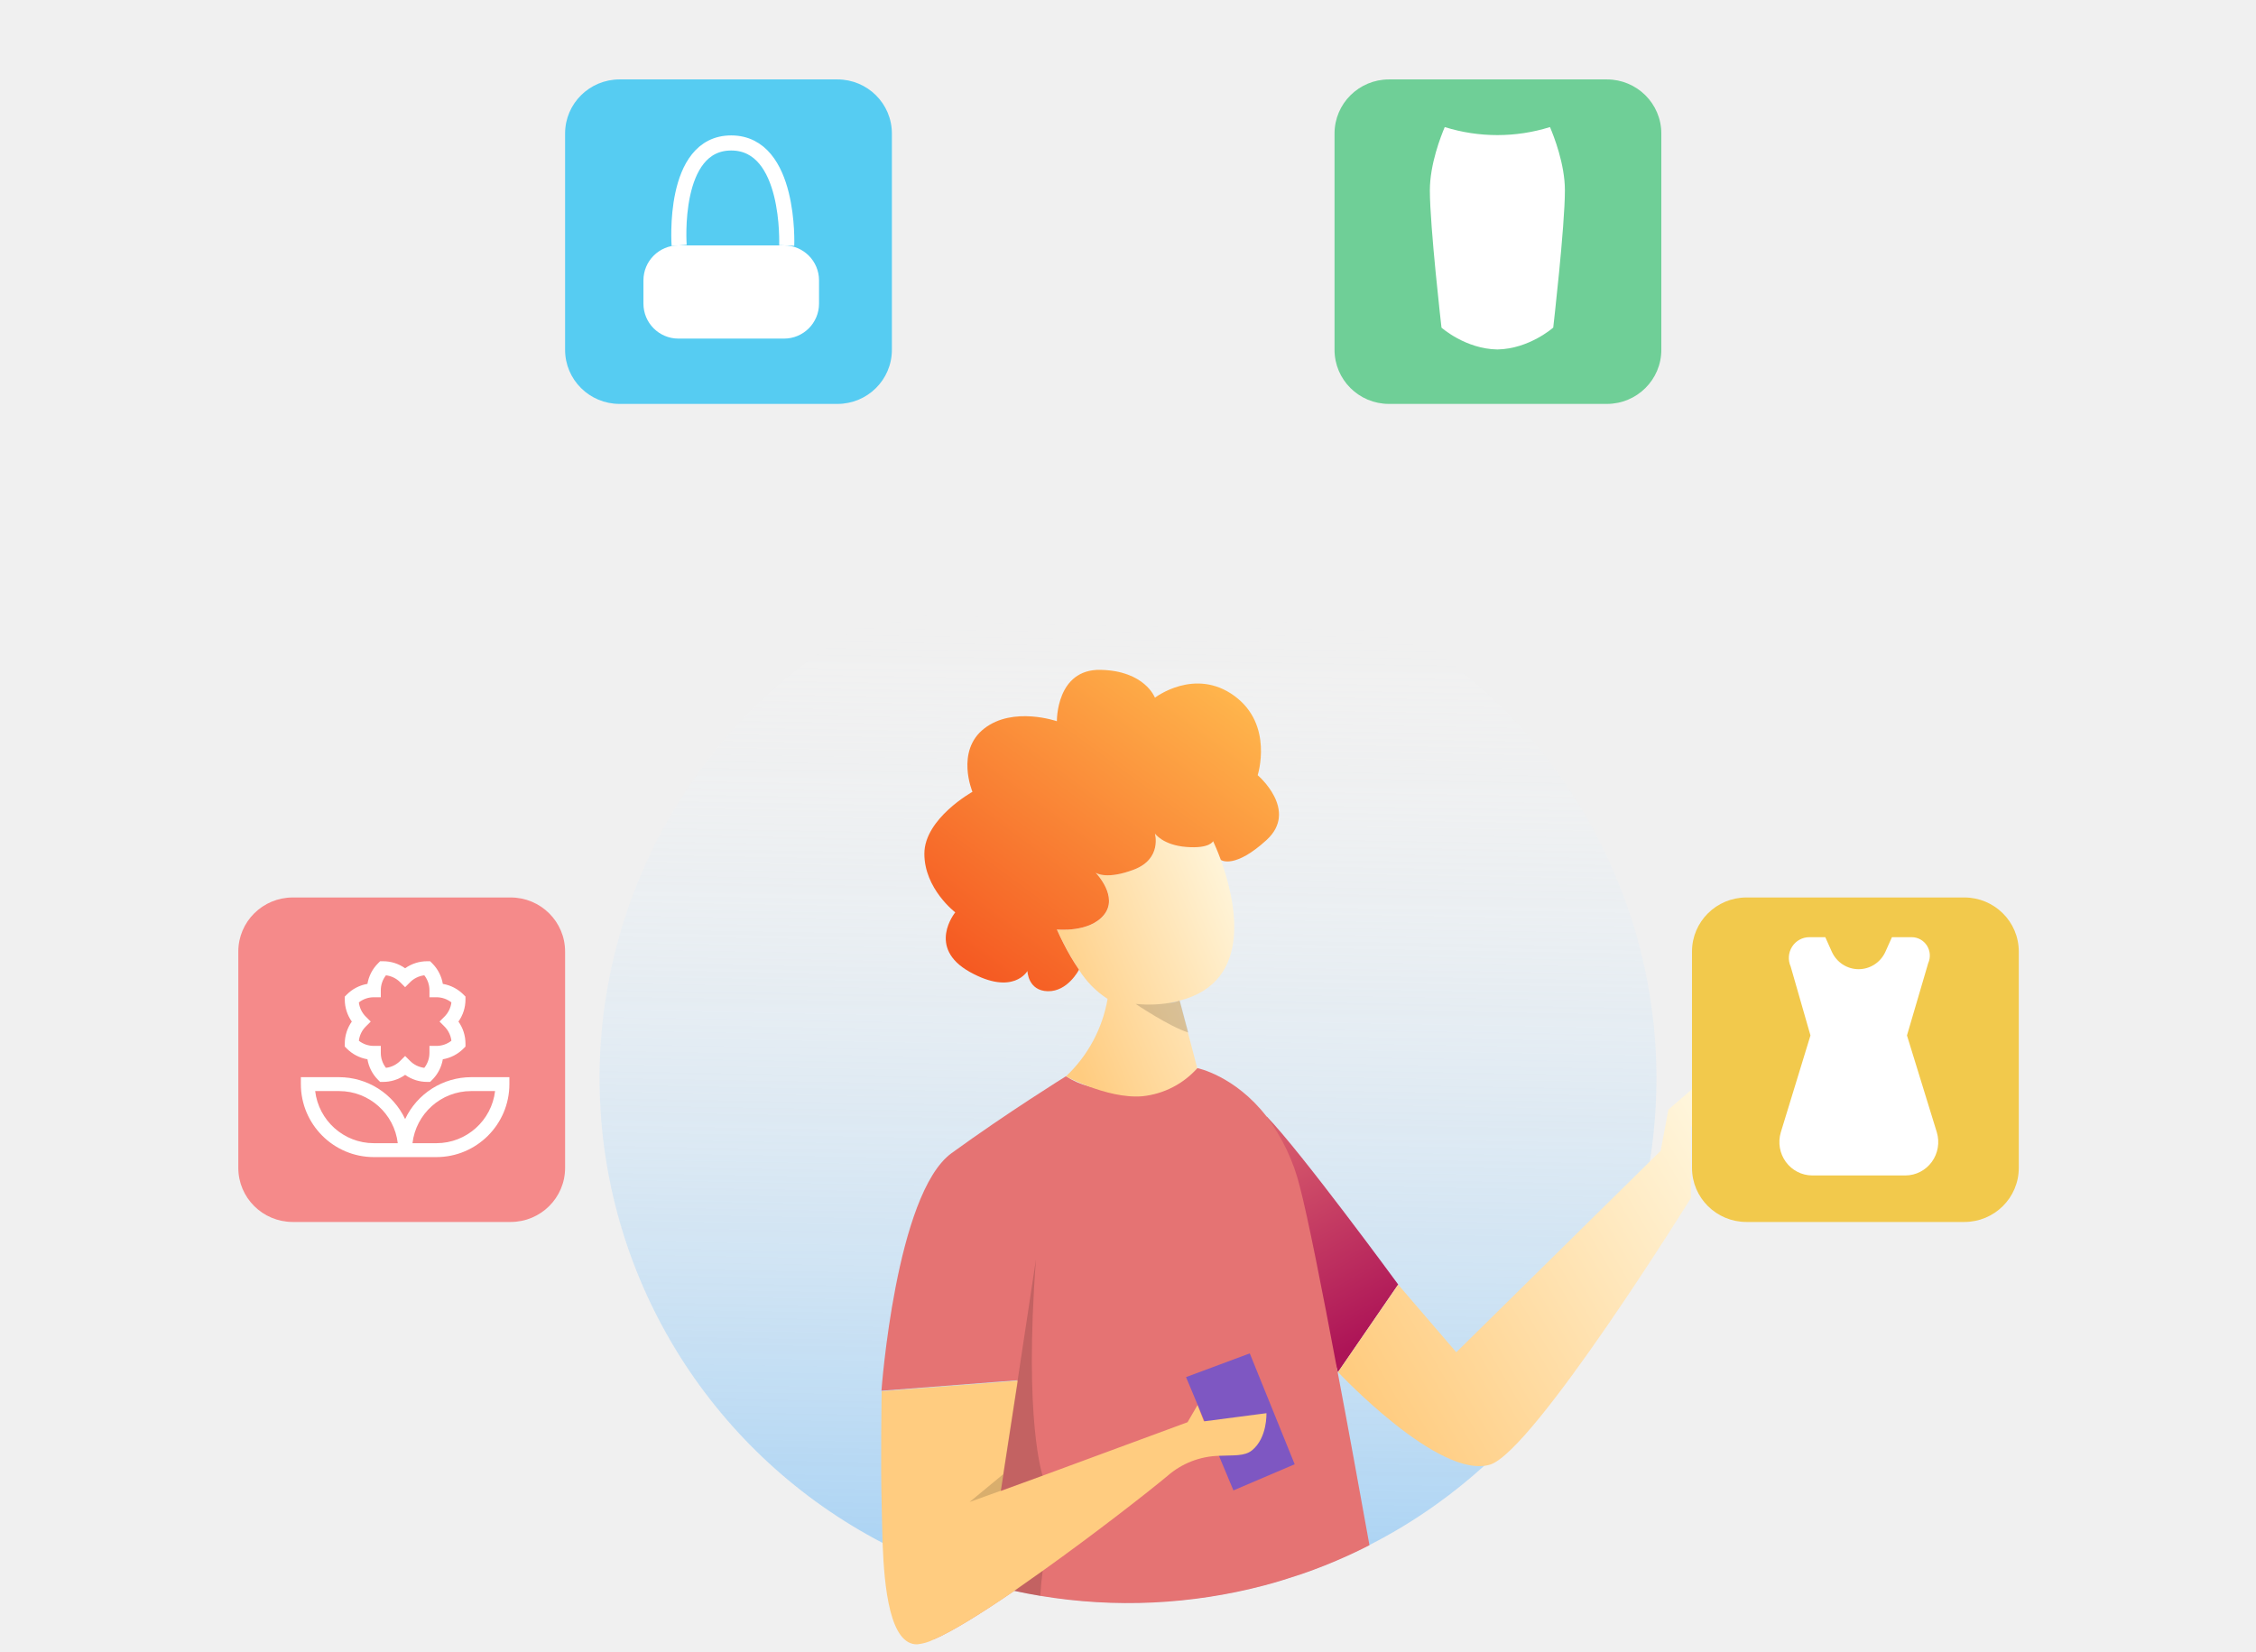
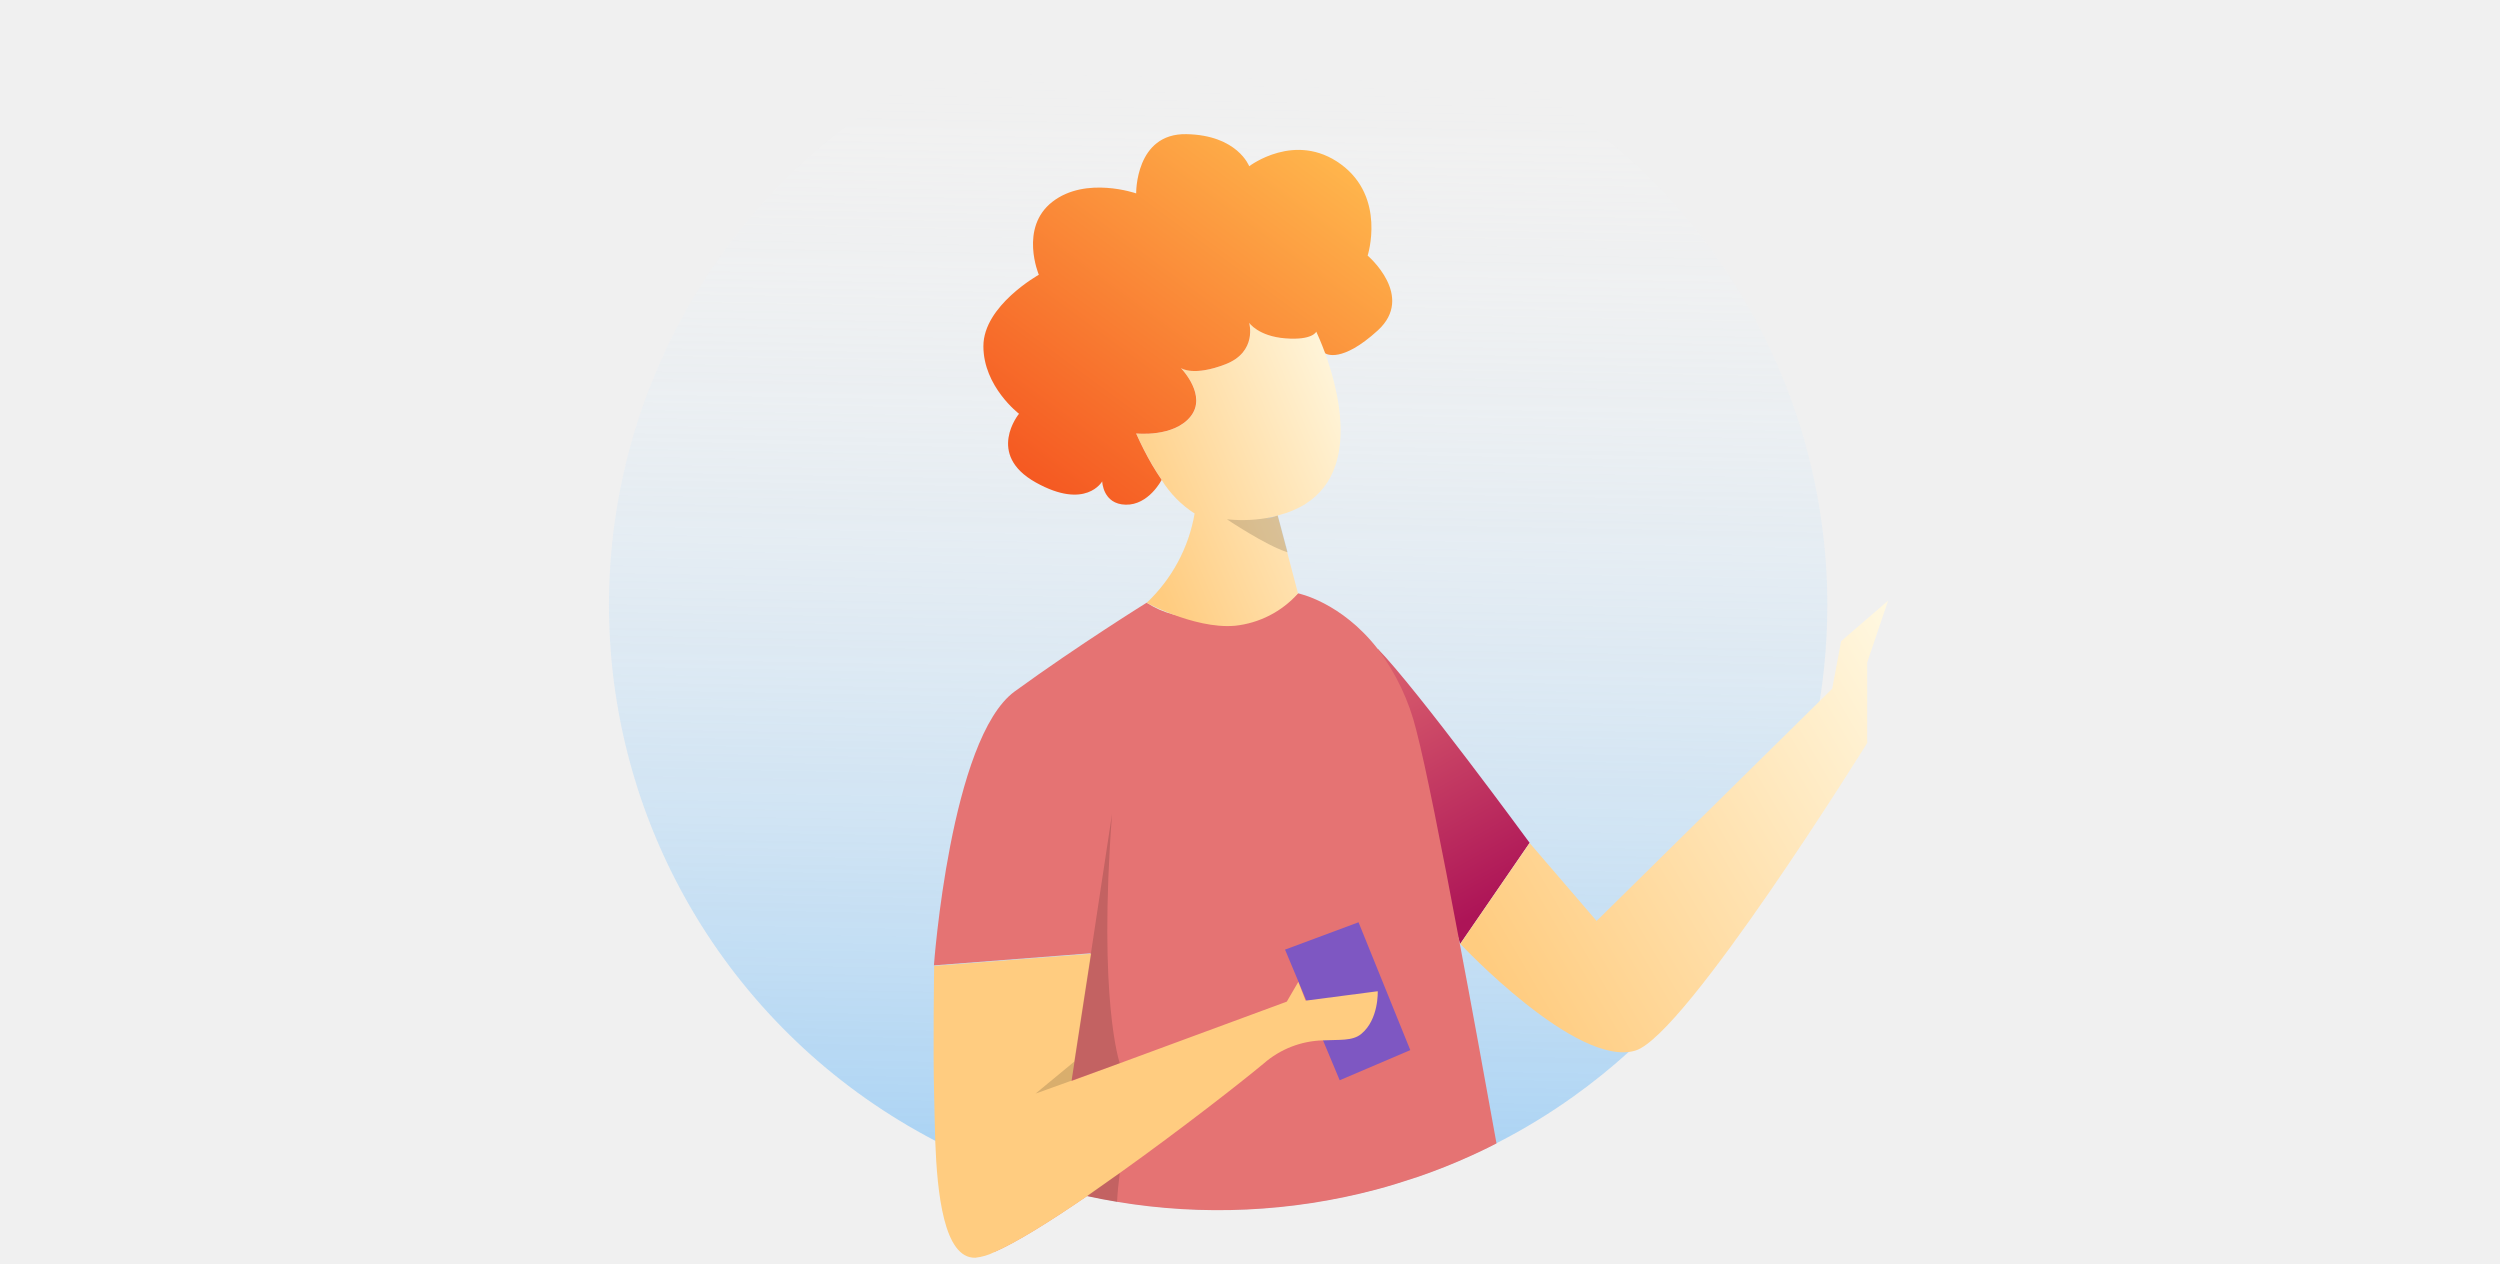
- <svg xmlns="http://www.w3.org/2000/svg" width="100%" height="100%" viewBox="0 0 284 208" version="1.1" xml:space="preserve" style="fill-rule:evenodd;clip-rule:evenodd;">
-   <g transform="matrix(1,0,0,1,20,0)">
-     <path d="M188.522,135.763C188.53,144.946 186.606,154.029 182.874,162.431C179.141,170.833 173.682,178.367 166.847,184.552C164.946,186.274 162.947,187.886 160.86,189.382C158.182,191.301 155.363,193.017 152.427,194.517L152.396,194.517C151.77,194.844 151.134,195.154 150.493,195.455C150.2,195.598 149.913,195.73 149.615,195.863C147.758,196.708 145.853,197.467 143.9,198.14C142.361,198.649 140.781,199.159 139.186,199.577C129.983,202.008 120.363,202.458 110.97,200.896C109.857,200.713 108.759,200.504 107.667,200.265L106.743,200.056C103.956,199.409 101.214,198.582 98.535,197.58C96.979,196.999 95.454,196.362 93.959,195.669C93.379,195.399 92.8,195.124 92.23,194.838C91.84,194.645 91.456,194.446 91.071,194.247C80.632,188.803 71.839,180.702 65.59,170.772C59.341,160.843 55.862,149.442 55.508,137.738C55.155,126.034 57.94,114.447 63.578,104.163C69.216,93.88 77.505,85.269 87.596,79.213C97.686,73.157 109.217,69.874 121.005,69.699C132.794,69.524 144.418,72.463 154.687,78.217C164.955,83.971 173.5,92.331 179.445,102.443C185.39,112.554 188.523,124.054 188.522,135.763Z" style="fill:url(#_Linear1);fill-rule:nonzero;" />
+ <svg xmlns="http://www.w3.org/2000/svg" width="100%" height="100%" viewBox="0 0 273 138" version="1.1" xml:space="preserve" style="fill-rule:evenodd;clip-rule:evenodd;stroke-linejoin:round;stroke-miterlimit:2;">
+   <g transform="matrix(1,0,0,1,21.0218,-59.6911)">
+     <path d="M178.522,125.763C178.53,134.946 176.606,144.029 172.874,152.431C169.141,160.833 163.682,168.367 156.847,174.552C154.946,176.274 152.947,177.886 150.86,179.382C148.182,181.301 145.363,183.017 142.427,184.517L142.396,184.517C141.77,184.844 141.134,185.154 140.493,185.455C140.2,185.598 139.913,185.73 139.615,185.863C137.758,186.708 135.853,187.467 133.9,188.14C132.361,188.649 130.781,189.159 129.186,189.577C119.983,192.008 110.363,192.458 100.97,190.896C99.857,190.713 98.759,190.504 97.667,190.265L96.743,190.056C93.956,189.409 91.214,188.582 88.535,187.58C86.979,186.999 85.454,186.362 83.959,185.669C83.379,185.399 82.8,185.124 82.23,184.838C81.84,184.645 81.456,184.446 81.071,184.247C70.632,178.803 61.839,170.702 55.59,160.772C49.341,150.843 45.862,139.442 45.508,127.738C45.155,116.034 47.94,104.447 53.578,94.163C59.216,83.88 67.505,75.269 77.596,69.213C87.686,63.157 99.217,59.874 111.005,59.699C122.794,59.524 134.418,62.463 144.687,68.217C154.955,73.971 163.5,82.331 169.445,92.443C175.39,102.554 178.523,114.054 178.522,125.763Z" style="fill:url(#_Linear1);fill-rule:nonzero;" />
  </g>
-   <g transform="matrix(1,0,0,1,20,0)">
-     <path d="M139.432,140.542C143.669,144.873 156.012,161.727 156.012,161.727L148.43,172.767L141.612,150.834L139.432,140.542Z" style="fill:url(#_Linear2);fill-rule:nonzero;" />
+   <g transform="matrix(1,0,0,1,21.0218,-59.6911)">
+     <path d="M129.432,130.542C133.669,134.873 146.012,151.727 146.012,151.727L138.43,162.767L131.612,140.834L129.432,130.542Z" style="fill:url(#_Linear2);fill-rule:nonzero;" />
  </g>
-   <g transform="matrix(1,0,0,1,20,0)">
-     <path d="M152.396,194.553C151.77,194.879 151.134,195.19 150.492,195.491C150.2,195.633 149.913,195.766 149.615,195.898C147.758,196.744 145.853,197.503 143.9,198.176C142.361,198.685 140.781,199.195 139.186,199.612C129.983,202.044 120.363,202.494 110.97,200.932C109.857,200.749 108.759,200.54 107.667,200.3C103.665,203.041 99.971,205.359 97.524,206.414L97.724,204.718L98.556,197.62L100.479,181.108L108.103,173.786L90.963,175.106C90.963,175.106 92.764,150.294 99.792,145.189C106.82,140.083 114.192,135.508 114.192,135.508C115.071,136.084 116.04,136.513 117.06,136.777C119.497,137.446 122.031,137.703 124.555,137.536C127.561,137.398 130.567,134.622 130.711,134.479C130.711,134.479 135.431,135.411 139.432,140.562C141.428,143.214 142.861,146.24 143.644,149.458C144.629,153.223 146.378,162.017 148.369,172.64C149.672,179.477 151.041,187.059 152.396,194.553Z" style="fill:url(#_Linear3);fill-rule:nonzero;" />
+   <g transform="matrix(1,0,0,1,21.0218,-59.6911)">
+     <path d="M142.396,184.553C141.77,184.879 141.134,185.19 140.492,185.491C140.2,185.633 139.913,185.766 139.615,185.898C137.758,186.744 135.853,187.503 133.9,188.176C132.361,188.685 130.781,189.195 129.186,189.612C119.983,192.044 110.363,192.494 100.97,190.932C99.857,190.749 98.759,190.54 97.667,190.3C93.665,193.041 89.971,195.359 87.524,196.414L87.724,194.718L88.556,187.62L90.479,171.108L98.103,163.786L80.963,165.106C80.963,165.106 82.764,140.294 89.792,135.189C96.82,130.083 104.192,125.508 104.192,125.508C105.071,126.084 106.04,126.513 107.06,126.777C109.497,127.446 112.031,127.703 114.555,127.536C117.561,127.398 120.567,124.622 120.711,124.479C120.711,124.479 125.431,125.411 129.432,130.562C131.428,133.214 132.861,136.24 133.644,139.458C134.629,143.223 136.378,152.017 138.369,162.64C139.672,169.477 141.041,177.059 142.396,184.553Z" style="fill:url(#_Linear3);fill-rule:nonzero;" />
  </g>
-   <g transform="matrix(1,0,0,1,20,0)">
-     <path d="M156.012,161.747L163.328,170.261L189.055,144.898L190.03,139.706L195.16,135.279L192.877,142.03L192.877,150.823C192.877,150.823 173.034,182.769 167.565,184.414C161.168,186.345 148.44,172.757 148.44,172.757L156.012,161.747Z" style="fill:url(#_Linear4);fill-rule:nonzero;" />
+   <g transform="matrix(1,0,0,1,21.0218,-59.6911)">
+     <path d="M146.012,151.747L153.328,160.261L179.055,134.898L180.03,129.706L185.16,125.279L182.877,132.03L182.877,140.823C182.877,140.823 163.034,172.769 157.565,174.414C151.168,176.345 138.44,162.757 138.44,162.757L146.012,151.747Z" style="fill:url(#_Linear4);fill-rule:nonzero;" />
  </g>
-   <g transform="matrix(1,0,0,1,20,0)">
-     <path d="M129.305,173.389L135.272,187.655L142.982,184.363L137.329,170.403L129.305,173.389Z" style="fill:rgb(126,87,194);fill-rule:nonzero;" />
+   <g transform="matrix(1,0,0,1,21.0218,-59.6911)">
+     <path d="M119.305,163.389L125.272,177.655L132.982,174.363L127.329,160.403L119.305,163.389Z" style="fill:rgb(126,87,194);fill-rule:nonzero;" />
  </g>
-   <g transform="matrix(1,0,0,1,20,0)">
-     <path d="M137.616,182.606C136.657,183.39 135.225,183.207 133.45,183.298C131.066,183.361 128.778,184.251 126.986,185.815C124.601,187.807 117.932,193.02 111.263,197.778C110.052,198.639 108.841,199.49 107.672,200.326C103.67,203.067 99.977,205.385 97.53,206.439C96.886,206.757 96.192,206.958 95.478,207.036C92.051,207.122 91.317,199.989 91.107,194.298C91.04,192.408 91.025,190.681 90.989,189.433C90.845,184.44 90.989,175.167 90.989,175.167L108.128,173.842L106.312,185.632L105.994,187.716L105.994,187.731L111.124,185.846L111.283,185.79L129.495,179.07L130.752,176.915L131.552,178.952L131.629,178.952L139.427,177.934C139.427,177.934 139.56,181.021 137.616,182.606Z" style="fill:url(#_Linear5);fill-rule:nonzero;" />
+   <g transform="matrix(1,0,0,1,21.0218,-59.6911)">
+     <path d="M127.616,172.606C126.657,173.39 125.225,173.207 123.45,173.298C121.066,173.361 118.778,174.251 116.986,175.815C114.601,177.807 107.932,183.02 101.263,187.778C100.052,188.639 98.841,189.49 97.672,190.326C93.67,193.067 89.977,195.385 87.53,196.439C86.886,196.757 86.192,196.958 85.478,197.036C82.051,197.122 81.317,189.989 81.107,184.298C81.04,182.408 81.025,180.681 80.989,179.433C80.845,174.44 80.989,165.167 80.989,165.167L98.128,163.842L96.312,175.632L95.994,177.716L95.994,177.731L101.124,175.846L101.283,175.79L119.495,169.07L120.752,166.915L121.552,168.952L121.629,168.952L129.427,167.934C129.427,167.934 129.56,171.021 127.616,172.606Z" style="fill:url(#_Linear5);fill-rule:nonzero;" />
  </g>
-   <g transform="matrix(1,0,0,1,20,0)">
-     <path d="M133.681,108.25C133.235,107.038 132.85,106.212 132.737,105.968L132.737,105.907C132.737,105.907 132.342,106.875 129.367,106.64C126.391,106.406 125.406,104.939 125.406,104.939C125.406,104.939 126.34,108.118 122.795,109.478C119.384,110.793 118.04,109.942 117.947,109.881C118.127,110.074 120.794,112.907 119.025,115.154C117.193,117.482 113.074,117.024 113.074,117.024L113.074,117.054C113.592,118.22 114.173,119.358 114.813,120.463C115.151,121.044 115.485,121.579 115.839,122.078L115.839,122.114C116.747,123.581 117.974,124.829 119.43,125.767C118.79,129.495 116.953,132.918 114.192,135.523C115.121,136.005 116.078,136.428 117.06,136.792C118.973,137.51 121.543,138.224 123.837,138.025C126.494,137.743 128.949,136.486 130.721,134.499L129.546,130.021L128.49,125.986C138.042,123.566 135.415,113.04 133.681,108.25ZM127.956,126.133L128.125,126.093L128.397,126.016C128.002,126.186 127.584,126.299 127.156,126.353C127.376,126.296 127.602,126.235 127.838,126.164L127.956,126.133Z" style="fill:url(#_Linear6);fill-rule:nonzero;" />
+   <g transform="matrix(1,0,0,1,21.0218,-59.6911)">
+     <path d="M123.681,98.25C123.235,97.038 122.85,96.212 122.737,95.968L122.737,95.907C122.737,95.907 122.342,96.875 119.367,96.64C116.391,96.406 115.406,94.939 115.406,94.939C115.406,94.939 116.34,98.118 112.795,99.478C109.384,100.793 108.04,99.942 107.947,99.881C108.127,100.074 110.794,102.907 109.025,105.154C107.193,107.482 103.074,107.024 103.074,107.024L103.074,107.054C103.592,108.22 104.173,109.358 104.813,110.463C105.151,111.044 105.485,111.579 105.839,112.078L105.839,112.114C106.747,113.581 107.974,114.829 109.43,115.767C108.79,119.495 106.953,122.918 104.192,125.523C105.121,126.005 106.078,126.428 107.06,126.792C108.973,127.51 111.543,128.224 113.837,128.025C116.494,127.743 118.949,126.486 120.721,124.499L119.546,120.021L118.49,115.986C128.042,113.566 125.415,103.04 123.681,98.25ZM117.956,116.133L118.125,116.093L118.397,116.016C118.002,116.186 117.584,116.299 117.156,116.353C117.376,116.296 117.602,116.235 117.838,116.164L117.956,116.133Z" style="fill:url(#_Linear6);fill-rule:nonzero;" />
  </g>
-   <g transform="matrix(1,0,0,1,20,0)">
-     <path d="M139.432,105.774C135.492,109.371 133.789,108.357 133.681,108.261L133.681,108.25C133.235,107.038 132.85,106.212 132.742,105.968L132.717,105.907C132.717,105.907 132.317,106.875 129.341,106.64C126.366,106.406 125.386,104.939 125.386,104.939C125.386,104.939 126.319,108.118 122.775,109.478C119.358,110.793 118.014,109.942 117.927,109.881C118.106,110.069 120.774,112.902 119.004,115.149C117.173,117.477 113.053,117.024 113.053,117.024L113.053,117.049C113.571,118.217 114.152,119.356 114.792,120.463C115.134,121.04 115.476,121.579 115.818,122.078L115.818,122.114C115.818,122.114 114.413,124.86 111.904,124.804C109.395,124.748 109.339,122.256 109.339,122.256C109.339,122.256 107.564,125.435 102.08,122.373C96.596,119.311 100.254,114.874 100.254,114.874C100.254,114.874 96.365,111.919 96.365,107.491C96.365,103.064 102.418,99.696 102.418,99.696C102.418,99.696 100.254,94.555 103.906,91.722C107.559,88.89 113.048,90.81 113.048,90.81C113.048,90.81 112.94,84.233 118.532,84.34C124.124,84.447 125.391,87.845 125.391,87.845C125.391,87.845 130.418,83.983 135.395,87.621C140.371,91.259 138.324,97.602 138.324,97.602C138.324,97.602 143.541,102.029 139.432,105.774Z" style="fill:url(#_Linear7);fill-rule:nonzero;" />
+   <g transform="matrix(1,0,0,1,21.0218,-59.6911)">
+     <path d="M129.432,95.774C125.492,99.371 123.789,98.357 123.681,98.26L123.681,98.25C123.235,97.038 122.85,96.212 122.742,95.968L122.717,95.907C122.717,95.907 122.317,96.875 119.341,96.64C116.366,96.406 115.386,94.939 115.386,94.939C115.386,94.939 116.319,98.118 112.775,99.478C109.358,100.793 108.014,99.942 107.927,99.881C108.106,100.069 110.774,102.902 109.004,105.149C107.173,107.477 103.053,107.024 103.053,107.024L103.053,107.049C103.571,108.217 104.152,109.356 104.792,110.463C105.134,111.04 105.476,111.579 105.818,112.078L105.818,112.114C105.818,112.114 104.413,114.86 101.904,114.804C99.395,114.748 99.339,112.256 99.339,112.256C99.339,112.256 97.564,115.435 92.08,112.373C86.596,109.311 90.254,104.874 90.254,104.874C90.254,104.874 86.365,101.919 86.365,97.491C86.365,93.064 92.418,89.696 92.418,89.696C92.418,89.696 90.254,84.555 93.906,81.722C97.559,78.89 103.048,80.81 103.048,80.81C103.048,80.81 102.94,74.233 108.532,74.34C114.124,74.447 115.391,77.845 115.391,77.845C115.391,77.845 120.418,73.983 125.395,77.621C130.371,81.259 128.324,87.602 128.324,87.602C128.324,87.602 133.541,92.03 129.432,95.774Z" style="fill:url(#_Linear7);fill-rule:nonzero;" />
  </g>
-   <g transform="matrix(1,0,0,1,20,0)">
-     <path d="M129.587,130.006C127.202,129.257 122.959,126.398 122.959,126.398C124.634,126.574 126.325,126.485 127.971,126.134L128.141,126.093L128.469,125.996L128.515,125.996L129.587,130.006Z" style="fill-opacity:0.15;fill-rule:nonzero;" />
+   <g transform="matrix(1,0,0,1,21.0218,-59.6911)">
+     <path d="M119.587,120.006C117.202,119.257 112.959,116.398 112.959,116.398C114.634,116.574 116.325,116.485 117.971,116.134L118.141,116.093L118.469,115.996L118.515,115.996L119.587,120.006Z" style="fill-opacity:0.15;fill-rule:nonzero;" />
  </g>
-   <g transform="matrix(1,0,0,1,20,0)">
-     <path d="M110.416,158.547L108.103,173.832L106.287,185.622L102.059,189.112L111.258,185.795C111.258,185.795 108.872,179.029 110.416,158.547Z" style="fill-opacity:0.15;fill-rule:nonzero;" />
+   <g transform="matrix(1,0,0,1,21.0218,-59.6911)">
+     <path d="M100.416,148.547L98.103,163.832L96.287,175.622L92.059,179.112L101.258,175.795C101.258,175.795 98.872,169.029 100.416,148.547Z" style="fill-opacity:0.15;fill-rule:nonzero;" />
  </g>
-   <g transform="matrix(1,0,0,1,20,0)">
-     <path d="M107.656,200.3C108.749,200.54 109.847,200.749 110.96,200.932C111.017,199.888 111.119,198.833 111.263,197.778L107.656,200.3Z" style="fill-opacity:0.15;fill-rule:nonzero;" />
-   </g>
-   <g transform="matrix(1,0,0,1,20,0)">
-     <path d="M85.423,10L57.992,10C54.207,10 51.138,13.048 51.138,16.807L51.138,44.049C51.138,47.809 54.207,50.856 57.992,50.856L85.423,50.856C89.208,50.856 92.276,47.809 92.276,44.049L92.276,16.807C92.276,13.048 89.208,10 85.423,10Z" style="fill:rgb(86,204,242);fill-rule:nonzero;" />
-   </g>
-   <g transform="matrix(1,0,0,1,20,0)">
-     <path d="M83.104,35.298C83.104,32.869 81.133,30.898 78.704,30.898L65.4,30.898C62.972,30.898 61,32.869 61,35.298L61,38.232C61,40.66 62.972,42.632 65.4,42.632L78.704,42.632C81.133,42.632 83.104,40.66 83.104,38.232L83.104,35.298Z" style="fill:white;" />
-   </g>
-   <g transform="matrix(1,0,0,1,20,0)">
-     <path d="M65.496,30.898C65.496,30.898 64.518,18 72.048,18C79.578,18 79.035,30.91 79.035,30.91" style="fill:none;fill-rule:nonzero;stroke:white;stroke-width:1.9px;" />
-   </g>
-   <g transform="matrix(1,0,0,1,20,0)">
-     <path d="M227.284,113L199.854,113C196.069,113 193,116.048 193,119.807L193,147.049C193,150.809 196.069,153.856 199.854,153.856L227.284,153.856C231.07,153.856 234.138,150.809 234.138,147.049L234.138,119.807C234.138,116.048 231.07,113 227.284,113Z" style="fill:rgb(242,201,76);fill-rule:nonzero;" />
-   </g>
-   <g transform="matrix(1,0,0,1,20,0)">
-     <path d="M220.062,130.37L222.734,121.273C223.056,120.558 222.997,119.725 222.578,119.063C222.158,118.401 221.436,118.001 220.66,118L218.17,118L217.34,119.851C216.732,121.18 215.419,122.03 213.975,122.03C212.531,122.03 211.218,121.18 210.61,119.851L209.78,118L207.768,118C206.891,118 206.074,118.452 205.599,119.2C205.125,119.948 205.059,120.89 205.423,121.698L207.913,130.37L204.178,142.572C203.799,143.843 204.033,145.221 204.81,146.289C205.586,147.358 206.815,147.992 208.124,148L219.88,148C221.188,147.991 222.416,147.356 223.192,146.288C223.968,145.219 224.201,143.842 223.822,142.572L220.062,130.37Z" style="fill:white;fill-rule:nonzero;" />
-   </g>
-   <g transform="matrix(1,0,0,1,20,0)">
-     <path d="M44.284,113L16.854,113C13.069,113 10,116.048 10,119.807L10,147.049C10,150.809 13.069,153.856 16.854,153.856L44.284,153.856C48.07,153.856 51.138,150.809 51.138,147.049L51.138,119.807C51.138,116.048 48.07,113 44.284,113Z" style="fill:rgb(245,138,138);fill-rule:nonzero;" />
-   </g>
-   <g transform="matrix(1,0,0,1,20,0)">
-     <path d="M39.313,135.625C37.569,135.627 35.862,136.124 34.391,137.058C32.919,137.992 31.743,139.325 31,140.902C30.257,139.325 29.081,137.992 27.609,137.058C26.138,136.124 24.431,135.627 22.688,135.625L17.875,135.625L17.875,136.5C17.875,141.566 21.997,145.688 27.063,145.688L34.938,145.688C40.004,145.688 44.125,141.566 44.125,136.5L44.125,135.625L39.313,135.625ZM27.063,143.938C23.257,143.938 20.11,141.065 19.676,137.375L22.688,137.375C26.493,137.375 29.64,140.247 30.074,143.938L27.063,143.938ZM34.938,143.938L31.926,143.938C32.36,140.247 35.507,137.375 39.313,137.375L42.324,137.375C41.89,141.065 38.743,143.938 34.938,143.938Z" style="fill:white;fill-rule:nonzero;" />
-   </g>
-   <g transform="matrix(1,0,0,1,20,0)">
-     <path d="M26.255,133.37C26.42,134.354 26.89,135.262 27.597,135.966L27.853,136.222L28.216,136.222C29.214,136.225 30.187,135.915 31,135.336C31.813,135.915 32.786,136.225 33.784,136.222L34.147,136.222L34.403,135.966C35.111,135.262 35.58,134.355 35.745,133.371C36.729,133.205 37.637,132.736 38.341,132.028L38.597,131.772L38.597,131.41C38.6,130.412 38.29,129.438 37.711,128.625C38.29,127.812 38.6,126.839 38.597,125.841L38.597,125.478L38.341,125.222C37.637,124.515 36.73,124.045 35.746,123.88C35.58,122.896 35.111,121.988 34.403,121.285L34.147,121.028L33.785,121.028C32.787,121.025 31.813,121.335 31,121.914C30.187,121.335 29.214,121.025 28.216,121.028L27.853,121.028L27.597,121.284C26.89,121.988 26.42,122.895 26.255,123.879C25.271,124.045 24.363,124.514 23.66,125.222L23.403,125.478L23.403,125.841C23.4,126.838 23.71,127.812 24.289,128.625C23.71,129.438 23.4,130.411 23.403,131.409L23.403,131.772L23.659,132.028C24.363,132.736 25.27,133.205 26.255,133.37ZM26.05,128.006C25.565,127.524 25.257,126.892 25.175,126.213C25.713,125.79 26.378,125.561 27.063,125.563L27.938,125.563L27.938,124.688C27.936,124.003 28.165,123.338 28.587,122.801C29.267,122.882 29.899,123.19 30.381,123.676L31,124.294L31.619,123.675C32.101,123.19 32.733,122.882 33.412,122.8C33.836,123.338 34.065,124.003 34.063,124.688L34.063,125.563L34.938,125.563C35.622,125.561 36.287,125.79 36.825,126.212C36.743,126.892 36.435,127.524 35.95,128.006L35.331,128.625L35.95,129.244C36.435,129.726 36.744,130.358 36.825,131.038C36.287,131.461 35.622,131.69 34.938,131.688L34.063,131.688L34.063,132.563C34.065,133.247 33.836,133.912 33.413,134.45C32.733,134.368 32.101,134.06 31.619,133.575L31,132.956L30.381,133.575C29.899,134.06 29.267,134.368 28.587,134.45C28.165,133.912 27.936,133.247 27.938,132.563L27.938,131.688L27.063,131.688C26.378,131.69 25.713,131.461 25.176,131.038C25.257,130.358 25.565,129.726 26.051,129.244L26.669,128.625L26.05,128.006Z" style="fill:white;fill-rule:nonzero;" />
-   </g>
-   <g transform="matrix(1,0,0,1,20,0)">
-     <path d="M182.284,10L154.854,10C151.069,10 148,13.048 148,16.807L148,44.049C148,47.809 151.069,50.856 154.854,50.856L182.284,50.856C186.07,50.856 189.138,47.809 189.138,44.049L189.138,16.807C189.138,13.048 186.07,10 182.284,10Z" style="fill:rgb(111,207,151);fill-rule:nonzero;" />
-   </g>
-   <g transform="matrix(1,0,0,1,20,0)">
-     <path d="M175.122,16C170.808,17.346 166.188,17.346 161.874,16C161.395,17.125 160,20.662 160,23.972C160,28.522 161.464,41.251 161.464,41.251C161.464,41.251 164.476,43.939 168.5,44C172.52,43.931 175.532,41.243 175.532,41.243C175.532,41.243 177,28.506 177,23.964C177,20.662 175.601,17.125 175.122,16Z" style="fill:white;fill-rule:nonzero;" />
+   <g transform="matrix(1,0,0,1,21.0218,-59.6911)">
+     <path d="M97.656,190.3C98.749,190.54 99.847,190.749 100.96,190.932C101.017,189.888 101.119,188.833 101.263,187.778L97.656,190.3Z" style="fill-opacity:0.15;fill-rule:nonzero;" />
  </g>
  <defs>
-     <linearGradient id="_Linear1" x1="0" y1="0" x2="1" y2="0" gradientUnits="userSpaceOnUse" gradientTransform="matrix(-2.244,130.211,-130.211,-2.244,122.273,76.8651)">
+     <linearGradient id="_Linear1" x1="0" y1="0" x2="1" y2="0" gradientUnits="userSpaceOnUse" gradientTransform="matrix(-2.244,130.211,-130.211,-2.244,112.273,66.8651)">
      <stop offset="0" style="stop-color:white;stop-opacity:0" />
      <stop offset="1" style="stop-color:rgb(100,181,246);stop-opacity:0.6" />
    </linearGradient>
-     <linearGradient id="_Linear2" x1="0" y1="0" x2="1" y2="0" gradientUnits="userSpaceOnUse" gradientTransform="matrix(18.15,32.114,-32.114,18.15,134.41,136.165)">
+     <linearGradient id="_Linear2" x1="0" y1="0" x2="1" y2="0" gradientUnits="userSpaceOnUse" gradientTransform="matrix(18.15,32.114,-32.114,18.15,124.41,126.165)">
      <stop offset="0" style="stop-color:rgb(229,115,115);stop-opacity:1" />
      <stop offset="1" style="stop-color:rgb(173,20,87);stop-opacity:1" />
    </linearGradient>
-     <linearGradient id="_Linear3" x1="0" y1="0" x2="1" y2="0" gradientUnits="userSpaceOnUse" gradientTransform="matrix(-1912,9501.4,-9501.4,-1912,28141.2,39794.5)">
+     <linearGradient id="_Linear3" x1="0" y1="0" x2="1" y2="0" gradientUnits="userSpaceOnUse" gradientTransform="matrix(-1912,9501.4,-9501.4,-1912,28131.2,39784.5)">
      <stop offset="0" style="stop-color:rgb(229,115,115);stop-opacity:1" />
      <stop offset="1" style="stop-color:rgb(173,20,87);stop-opacity:1" />
    </linearGradient>
-     <linearGradient id="_Linear4" x1="0" y1="0" x2="1" y2="0" gradientUnits="userSpaceOnUse" gradientTransform="matrix(-49.533,28.893,-28.893,-49.533,202.122,147.94)">
+     <linearGradient id="_Linear4" x1="0" y1="0" x2="1" y2="0" gradientUnits="userSpaceOnUse" gradientTransform="matrix(-49.533,28.893,-28.893,-49.533,192.122,137.94)">
      <stop offset="0" style="stop-color:rgb(255,248,225);stop-opacity:1" />
      <stop offset="1" style="stop-color:rgb(255,204,128);stop-opacity:1" />
    </linearGradient>
-     <linearGradient id="_Linear5" x1="0" y1="0" x2="1" y2="0" gradientUnits="userSpaceOnUse" gradientTransform="matrix(-2670.7,-1813.2,1813.2,-2670.7,21652.4,22319.6)">
+     <linearGradient id="_Linear5" x1="0" y1="0" x2="1" y2="0" gradientUnits="userSpaceOnUse" gradientTransform="matrix(-2670.7,-1813.2,1813.2,-2670.7,21642.4,22309.6)">
      <stop offset="0" style="stop-color:rgb(255,248,225);stop-opacity:1" />
      <stop offset="1" style="stop-color:rgb(255,204,128);stop-opacity:1" />
    </linearGradient>
-     <linearGradient id="_Linear6" x1="0" y1="0" x2="1" y2="0" gradientUnits="userSpaceOnUse" gradientTransform="matrix(-27.042,11.213,-11.213,-27.042,138.704,113.439)">
+     <linearGradient id="_Linear6" x1="0" y1="0" x2="1" y2="0" gradientUnits="userSpaceOnUse" gradientTransform="matrix(-27.042,11.213,-11.213,-27.042,128.704,103.439)">
      <stop offset="0" style="stop-color:rgb(255,248,225);stop-opacity:1" />
      <stop offset="1" style="stop-color:rgb(255,204,128);stop-opacity:1" />
    </linearGradient>
-     <linearGradient id="_Linear7" x1="0" y1="0" x2="1" y2="0" gradientUnits="userSpaceOnUse" gradientTransform="matrix(-31.433,42.7647,-42.7647,-31.433,132.486,84.1463)">
+     <linearGradient id="_Linear7" x1="0" y1="0" x2="1" y2="0" gradientUnits="userSpaceOnUse" gradientTransform="matrix(-31.433,42.7647,-42.7647,-31.433,122.486,74.1463)">
      <stop offset="0" style="stop-color:rgb(255,183,77);stop-opacity:1" />
      <stop offset="1" style="stop-color:rgb(244,81,30);stop-opacity:1" />
    </linearGradient>
  </defs>
</svg>
